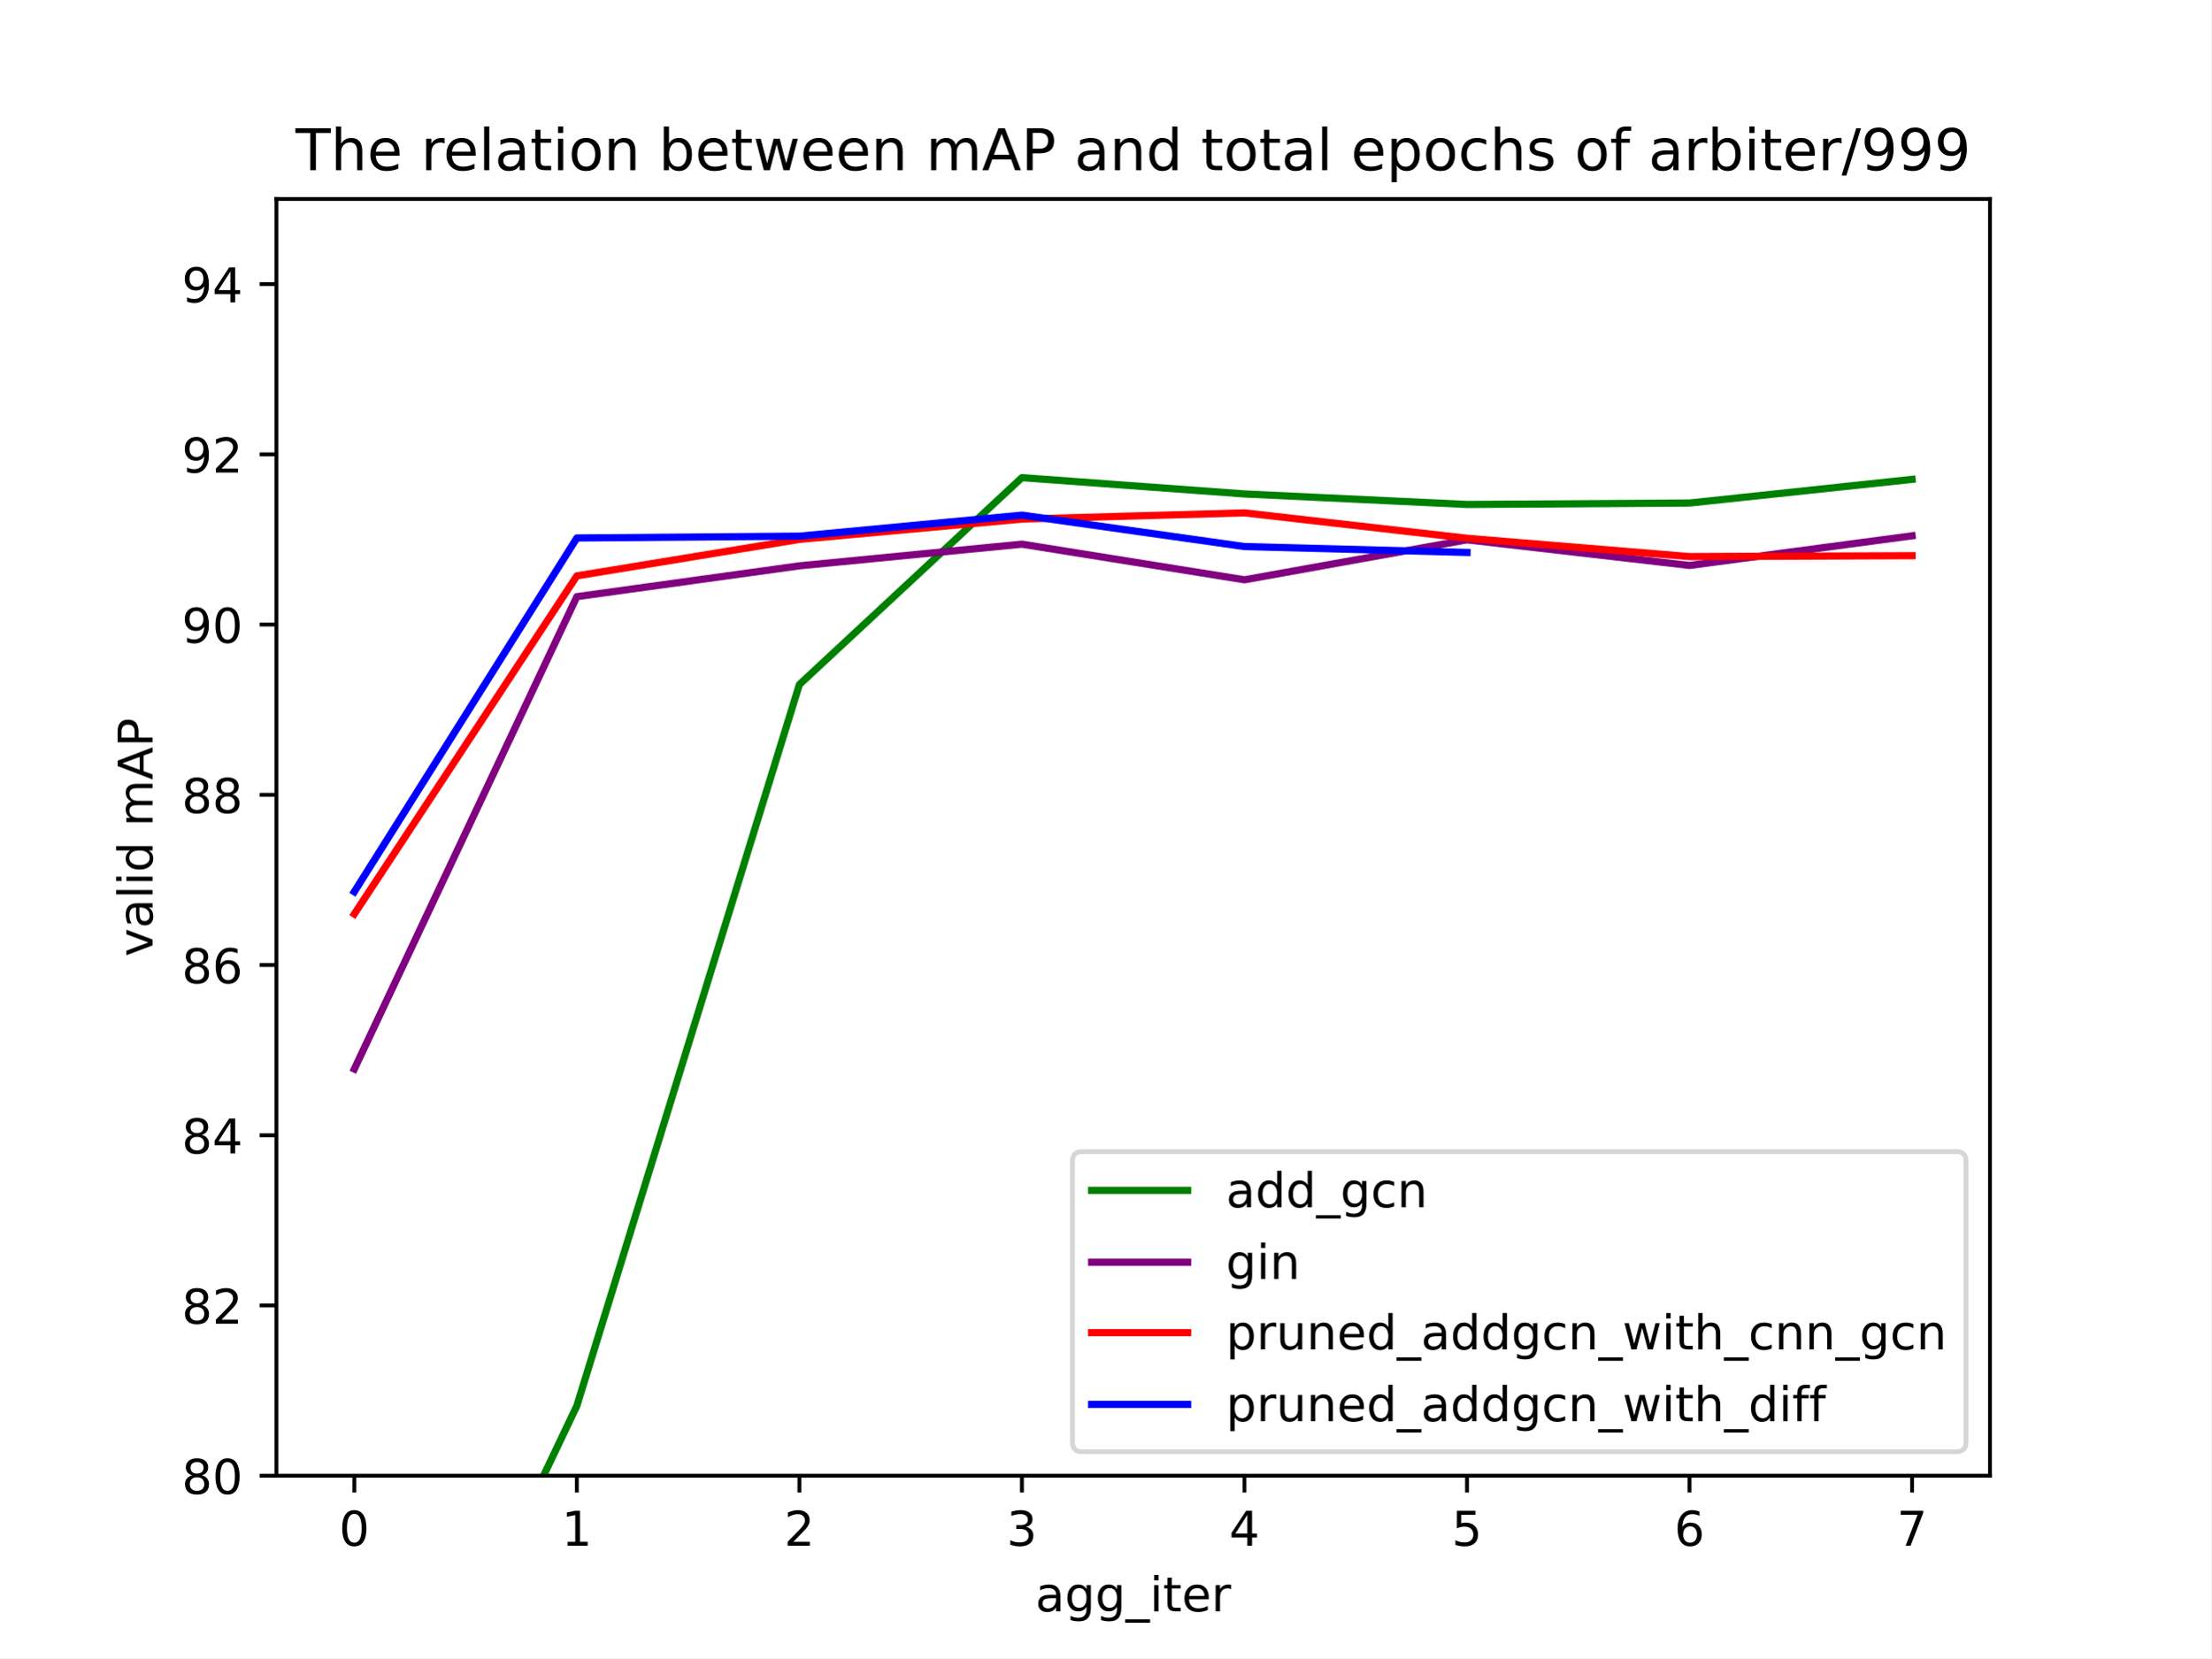
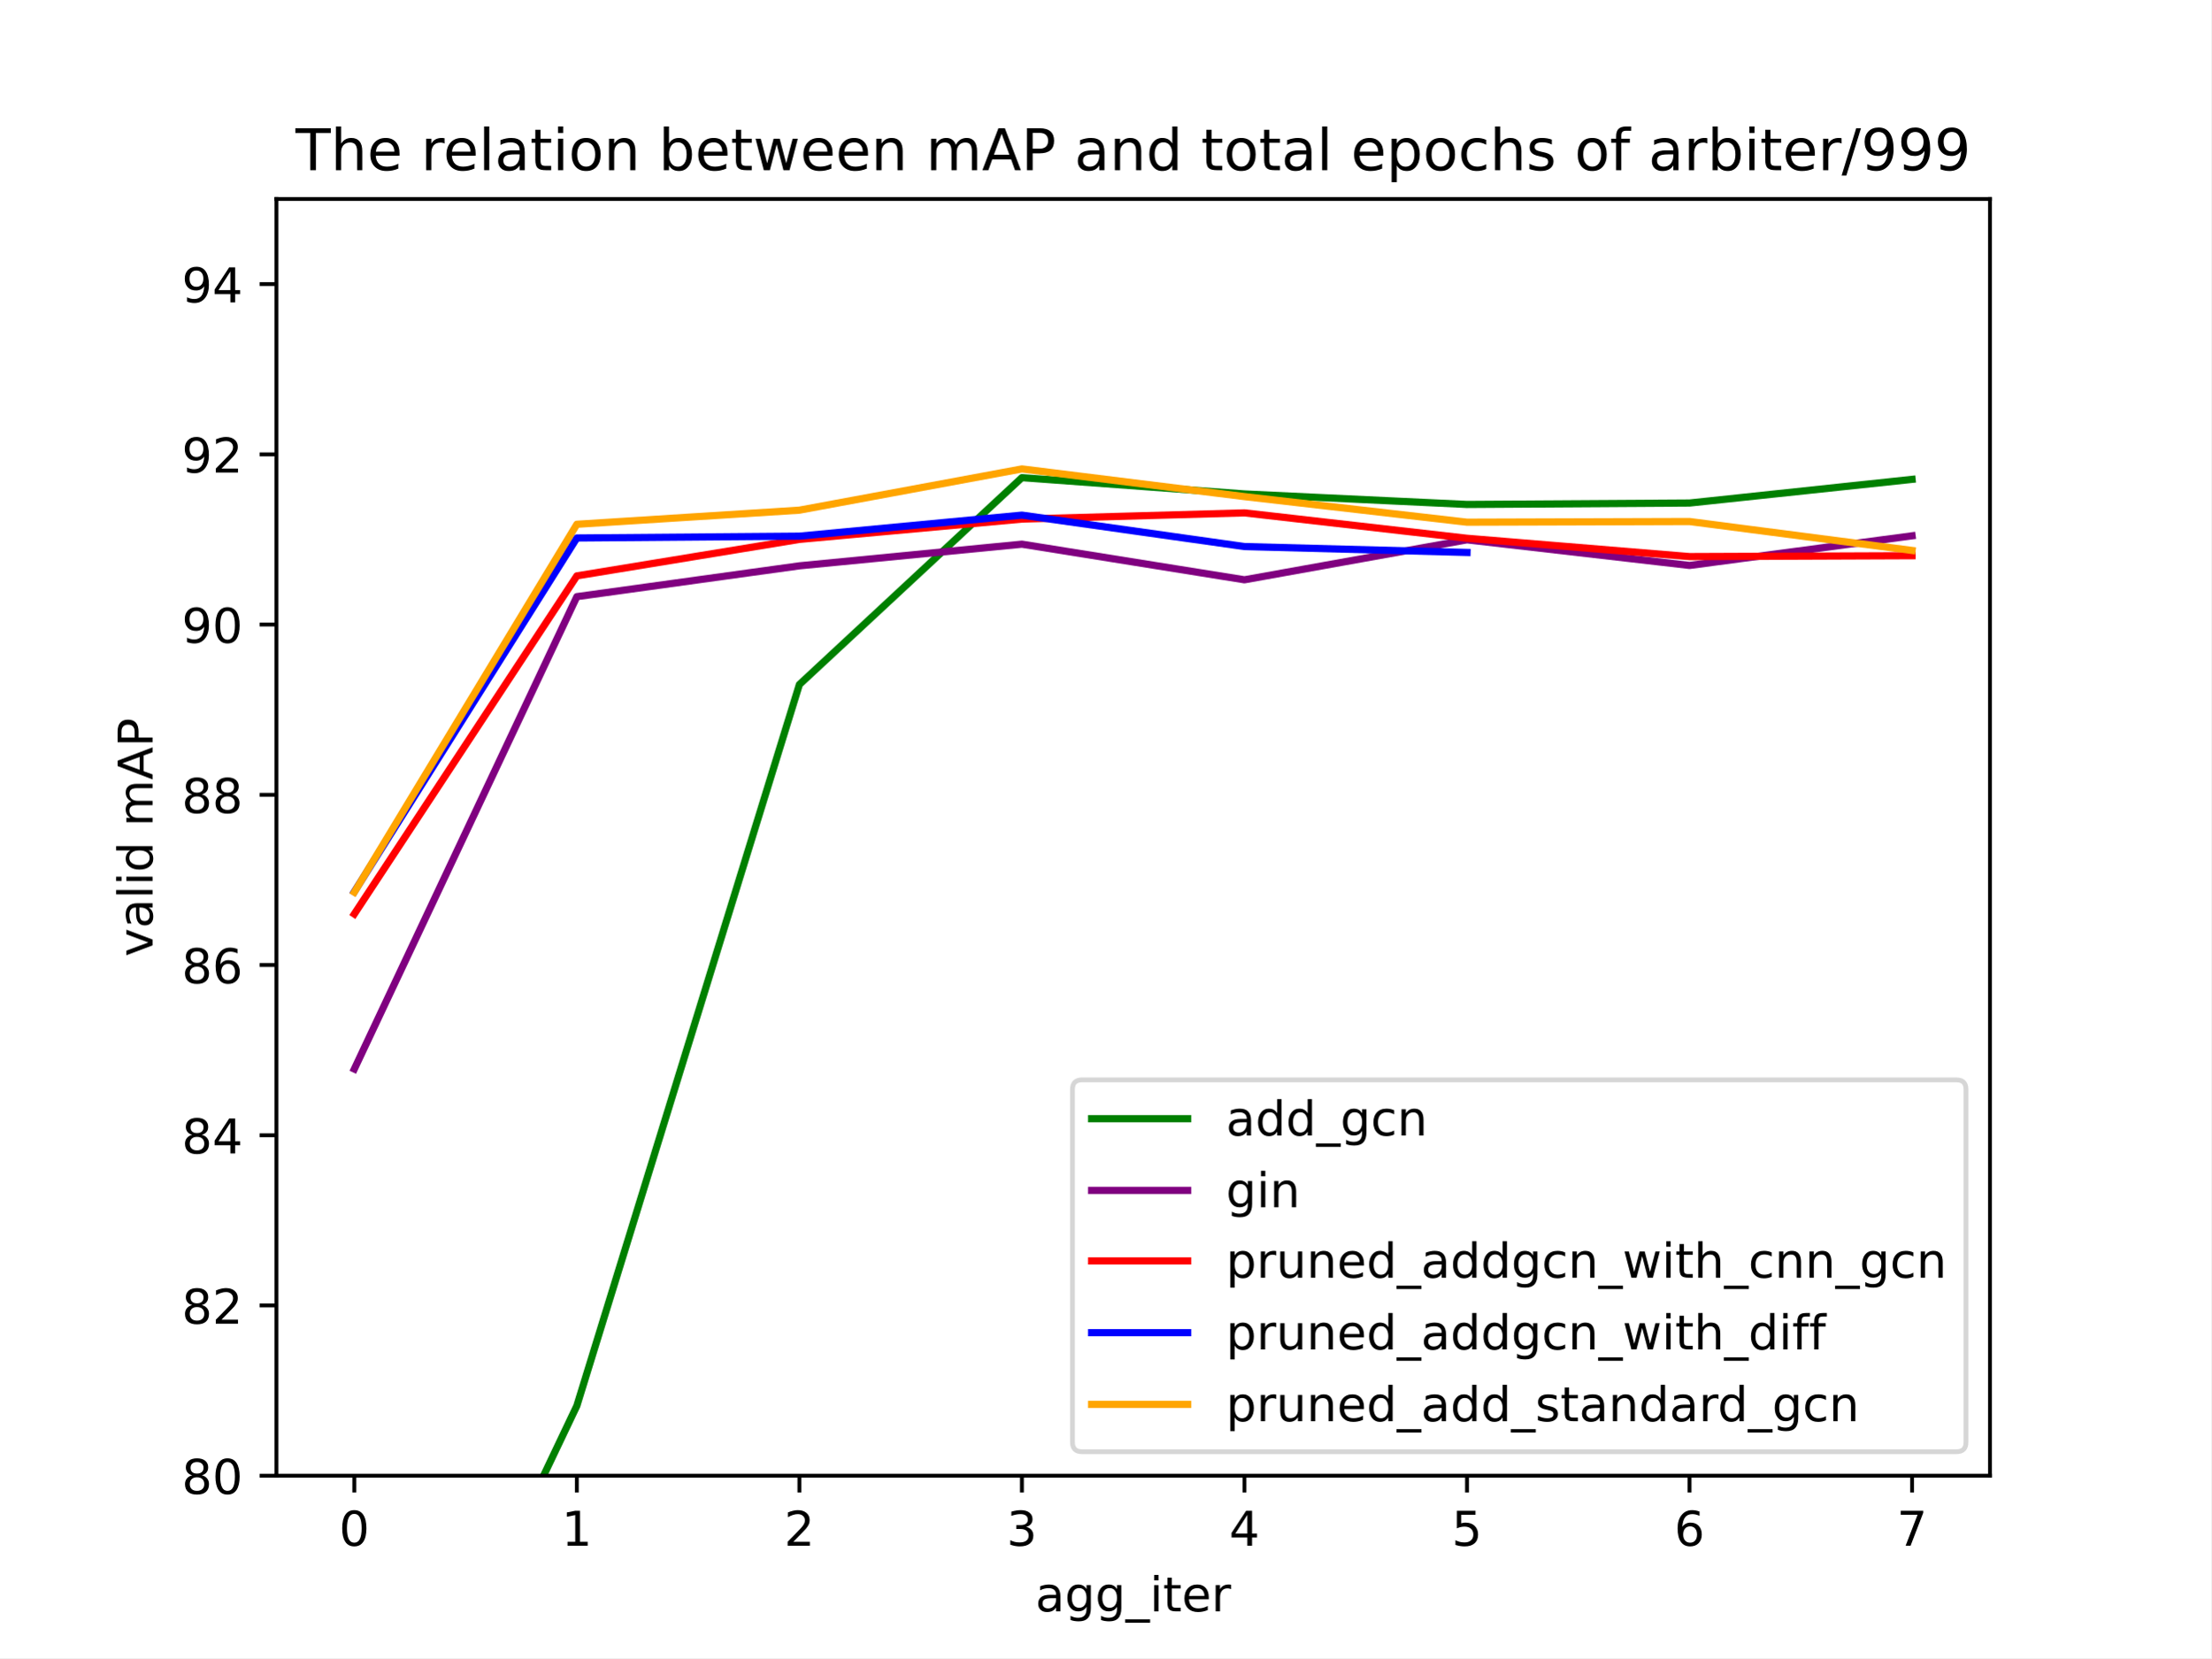
<svg xmlns="http://www.w3.org/2000/svg" xmlns:xlink="http://www.w3.org/1999/xlink" width="460.8pt" height="345.6pt" viewBox="0 0 460.8 345.6" version="1.1">
  <defs>
    <style type="text/css">*{stroke-linejoin: round; stroke-linecap: butt}</style>
  </defs>
  <g id="figure_1">
    <g id="patch_1">
      <path d="M 0 345.6  L 460.8 345.6  L 460.8 0  L 0 0  z " style="fill: #ffffff" />
    </g>
    <g id="axes_1">
      <g id="patch_2">
        <path d="M 57.6 307.584  L 414.72 307.584  L 414.72 41.472  L 57.6 41.472  z " style="fill: #ffffff" />
      </g>
      <g id="matplotlib.axis_1">
        <g id="xtick_1">
          <g id="line2d_1">
            <defs>
-               <path id="mc2aec9c3c7" d="M 0 0  L 0 3.5  " style="stroke: #000000; stroke-width: 0.8" />
+               <path id="m02eacaf30e" d="M 0 0  L 0 3.5  " style="stroke: #000000; stroke-width: 0.8" />
            </defs>
            <g>
-               <use xlink:href="#mc2aec9c3c7" x="73.833" y="307.584" style="stroke: #000000; stroke-width: 0.8" />
+               <use xlink:href="#m02eacaf30e" x="73.833" y="307.584" style="stroke: #000000; stroke-width: 0.8" />
            </g>
          </g>
          <g id="text_1">
            <g transform="translate(70.65148 322.1824) scale(0.1 -0.1)">
              <defs>
                <path id="DejaVuSans-30" d="M 2034 4250  Q 1547 4250 1301 3770  Q 1056 3291 1056 2328  Q 1056 1369 1301 889  Q 1547 409 2034 409  Q 2525 409 2770 889  Q 3016 1369 3016 2328  Q 3016 3291 2770 3770  Q 2525 4250 2034 4250  z M 2034 4750  Q 2819 4750 3233 4129  Q 3647 3509 3647 2328  Q 3647 1150 3233 529  Q 2819 -91 2034 -91  Q 1250 -91 836 529  Q 422 1150 422 2328  Q 422 3509 836 4129  Q 1250 4750 2034 4750  z " transform="scale(0.015625)" />
              </defs>
              <use xlink:href="#DejaVuSans-30" />
            </g>
          </g>
        </g>
        <g id="xtick_2">
          <g id="line2d_2">
            <g>
-               <use xlink:href="#mc2aec9c3c7" x="120.212" y="307.584" style="stroke: #000000; stroke-width: 0.8" />
+               <use xlink:href="#m02eacaf30e" x="120.212" y="307.584" style="stroke: #000000; stroke-width: 0.8" />
            </g>
          </g>
          <g id="text_2">
            <g transform="translate(117.0307 322.1824) scale(0.1 -0.1)">
              <defs>
                <path id="DejaVuSans-31" d="M 794 531  L 1825 531  L 1825 4091  L 703 3866  L 703 4441  L 1819 4666  L 2450 4666  L 2450 531  L 3481 531  L 3481 0  L 794 0  L 794 531  z " transform="scale(0.015625)" />
              </defs>
              <use xlink:href="#DejaVuSans-31" />
            </g>
          </g>
        </g>
        <g id="xtick_3">
          <g id="line2d_3">
            <g>
-               <use xlink:href="#mc2aec9c3c7" x="166.591" y="307.584" style="stroke: #000000; stroke-width: 0.8" />
+               <use xlink:href="#m02eacaf30e" x="166.591" y="307.584" style="stroke: #000000; stroke-width: 0.8" />
            </g>
          </g>
          <g id="text_3">
            <g transform="translate(163.4099 322.1824) scale(0.1 -0.1)">
              <defs>
                <path id="DejaVuSans-32" d="M 1228 531  L 3431 531  L 3431 0  L 469 0  L 469 531  Q 828 903 1448 1529  Q 2069 2156 2228 2338  Q 2531 2678 2651 2914  Q 2772 3150 2772 3378  Q 2772 3750 2511 3984  Q 2250 4219 1831 4219  Q 1534 4219 1204 4116  Q 875 4013 500 3803  L 500 4441  Q 881 4594 1212 4672  Q 1544 4750 1819 4750  Q 2544 4750 2975 4387  Q 3406 4025 3406 3419  Q 3406 3131 3298 2873  Q 3191 2616 2906 2266  Q 2828 2175 2409 1742  Q 1991 1309 1228 531  z " transform="scale(0.015625)" />
              </defs>
              <use xlink:href="#DejaVuSans-32" />
            </g>
          </g>
        </g>
        <g id="xtick_4">
          <g id="line2d_4">
            <g>
-               <use xlink:href="#mc2aec9c3c7" x="212.97" y="307.584" style="stroke: #000000; stroke-width: 0.8" />
+               <use xlink:href="#m02eacaf30e" x="212.97" y="307.584" style="stroke: #000000; stroke-width: 0.8" />
            </g>
          </g>
          <g id="text_4">
            <g transform="translate(209.7891 322.1824) scale(0.1 -0.1)">
              <defs>
                <path id="DejaVuSans-33" d="M 2597 2516  Q 3050 2419 3304 2112  Q 3559 1806 3559 1356  Q 3559 666 3084 287  Q 2609 -91 1734 -91  Q 1441 -91 1130 -33  Q 819 25 488 141  L 488 750  Q 750 597 1062 519  Q 1375 441 1716 441  Q 2309 441 2620 675  Q 2931 909 2931 1356  Q 2931 1769 2642 2001  Q 2353 2234 1838 2234  L 1294 2234  L 1294 2753  L 1863 2753  Q 2328 2753 2575 2939  Q 2822 3125 2822 3475  Q 2822 3834 2567 4026  Q 2313 4219 1838 4219  Q 1578 4219 1281 4162  Q 984 4106 628 3988  L 628 4550  Q 988 4650 1302 4700  Q 1616 4750 1894 4750  Q 2613 4750 3031 4423  Q 3450 4097 3450 3541  Q 3450 3153 3228 2886  Q 3006 2619 2597 2516  z " transform="scale(0.015625)" />
              </defs>
              <use xlink:href="#DejaVuSans-33" />
            </g>
          </g>
        </g>
        <g id="xtick_5">
          <g id="line2d_5">
            <g>
-               <use xlink:href="#mc2aec9c3c7" x="259.35" y="307.584" style="stroke: #000000; stroke-width: 0.8" />
+               <use xlink:href="#m02eacaf30e" x="259.35" y="307.584" style="stroke: #000000; stroke-width: 0.8" />
            </g>
          </g>
          <g id="text_5">
            <g transform="translate(256.1684 322.1824) scale(0.1 -0.1)">
              <defs>
                <path id="DejaVuSans-34" d="M 2419 4116  L 825 1625  L 2419 1625  L 2419 4116  z M 2253 4666  L 3047 4666  L 3047 1625  L 3713 1625  L 3713 1100  L 3047 1100  L 3047 0  L 2419 0  L 2419 1100  L 313 1100  L 313 1709  L 2253 4666  z " transform="scale(0.015625)" />
              </defs>
              <use xlink:href="#DejaVuSans-34" />
            </g>
          </g>
        </g>
        <g id="xtick_6">
          <g id="line2d_6">
            <g>
-               <use xlink:href="#mc2aec9c3c7" x="305.729" y="307.584" style="stroke: #000000; stroke-width: 0.8" />
+               <use xlink:href="#m02eacaf30e" x="305.729" y="307.584" style="stroke: #000000; stroke-width: 0.8" />
            </g>
          </g>
          <g id="text_6">
            <g transform="translate(302.5476 322.1824) scale(0.1 -0.1)">
              <defs>
                <path id="DejaVuSans-35" d="M 691 4666  L 3169 4666  L 3169 4134  L 1269 4134  L 1269 2991  Q 1406 3038 1543 3061  Q 1681 3084 1819 3084  Q 2600 3084 3056 2656  Q 3513 2228 3513 1497  Q 3513 744 3044 326  Q 2575 -91 1722 -91  Q 1428 -91 1123 -41  Q 819 9 494 109  L 494 744  Q 775 591 1075 516  Q 1375 441 1709 441  Q 2250 441 2565 725  Q 2881 1009 2881 1497  Q 2881 1984 2565 2268  Q 2250 2553 1709 2553  Q 1456 2553 1204 2497  Q 953 2441 691 2322  L 691 4666  z " transform="scale(0.015625)" />
              </defs>
              <use xlink:href="#DejaVuSans-35" />
            </g>
          </g>
        </g>
        <g id="xtick_7">
          <g id="line2d_7">
            <g>
-               <use xlink:href="#mc2aec9c3c7" x="352.108" y="307.584" style="stroke: #000000; stroke-width: 0.8" />
+               <use xlink:href="#m02eacaf30e" x="352.108" y="307.584" style="stroke: #000000; stroke-width: 0.8" />
            </g>
          </g>
          <g id="text_7">
            <g transform="translate(348.9268 322.1824) scale(0.1 -0.1)">
              <defs>
                <path id="DejaVuSans-36" d="M 2113 2584  Q 1688 2584 1439 2293  Q 1191 2003 1191 1497  Q 1191 994 1439 701  Q 1688 409 2113 409  Q 2538 409 2786 701  Q 3034 994 3034 1497  Q 3034 2003 2786 2293  Q 2538 2584 2113 2584  z M 3366 4563  L 3366 3988  Q 3128 4100 2886 4159  Q 2644 4219 2406 4219  Q 1781 4219 1451 3797  Q 1122 3375 1075 2522  Q 1259 2794 1537 2939  Q 1816 3084 2150 3084  Q 2853 3084 3261 2657  Q 3669 2231 3669 1497  Q 3669 778 3244 343  Q 2819 -91 2113 -91  Q 1303 -91 875 529  Q 447 1150 447 2328  Q 447 3434 972 4092  Q 1497 4750 2381 4750  Q 2619 4750 2861 4703  Q 3103 4656 3366 4563  z " transform="scale(0.015625)" />
              </defs>
              <use xlink:href="#DejaVuSans-36" />
            </g>
          </g>
        </g>
        <g id="xtick_8">
          <g id="line2d_8">
            <g>
-               <use xlink:href="#mc2aec9c3c7" x="398.487" y="307.584" style="stroke: #000000; stroke-width: 0.8" />
+               <use xlink:href="#m02eacaf30e" x="398.487" y="307.584" style="stroke: #000000; stroke-width: 0.8" />
            </g>
          </g>
          <g id="text_8">
            <g transform="translate(395.306 322.1824) scale(0.1 -0.1)">
              <defs>
                <path id="DejaVuSans-37" d="M 525 4666  L 3525 4666  L 3525 4397  L 1831 0  L 1172 0  L 2766 4134  L 525 4134  L 525 4666  z " transform="scale(0.015625)" />
              </defs>
              <use xlink:href="#DejaVuSans-37" />
            </g>
          </g>
        </g>
        <g id="text_9">
          <g transform="translate(215.7663 335.8606) scale(0.1 -0.1)">
            <defs>
              <path id="DejaVuSans-61" d="M 2194 1759  Q 1497 1759 1228 1600  Q 959 1441 959 1056  Q 959 750 1161 570  Q 1363 391 1709 391  Q 2188 391 2477 730  Q 2766 1069 2766 1631  L 2766 1759  L 2194 1759  z M 3341 1997  L 3341 0  L 2766 0  L 2766 531  Q 2569 213 2275 61  Q 1981 -91 1556 -91  Q 1019 -91 701 211  Q 384 513 384 1019  Q 384 1609 779 1909  Q 1175 2209 1959 2209  L 2766 2209  L 2766 2266  Q 2766 2663 2505 2880  Q 2244 3097 1772 3097  Q 1472 3097 1187 3025  Q 903 2953 641 2809  L 641 3341  Q 956 3463 1253 3523  Q 1550 3584 1831 3584  Q 2591 3584 2966 3190  Q 3341 2797 3341 1997  z " transform="scale(0.015625)" />
              <path id="DejaVuSans-67" d="M 2906 1791  Q 2906 2416 2648 2759  Q 2391 3103 1925 3103  Q 1463 3103 1205 2759  Q 947 2416 947 1791  Q 947 1169 1205 825  Q 1463 481 1925 481  Q 2391 481 2648 825  Q 2906 1169 2906 1791  z M 3481 434  Q 3481 -459 3084 -895  Q 2688 -1331 1869 -1331  Q 1566 -1331 1297 -1286  Q 1028 -1241 775 -1147  L 775 -588  Q 1028 -725 1275 -790  Q 1522 -856 1778 -856  Q 2344 -856 2625 -561  Q 2906 -266 2906 331  L 2906 616  Q 2728 306 2450 153  Q 2172 0 1784 0  Q 1141 0 747 490  Q 353 981 353 1791  Q 353 2603 747 3093  Q 1141 3584 1784 3584  Q 2172 3584 2450 3431  Q 2728 3278 2906 2969  L 2906 3500  L 3481 3500  L 3481 434  z " transform="scale(0.015625)" />
              <path id="DejaVuSans-5f" d="M 3263 -1063  L 3263 -1509  L -63 -1509  L -63 -1063  L 3263 -1063  z " transform="scale(0.015625)" />
              <path id="DejaVuSans-69" d="M 603 3500  L 1178 3500  L 1178 0  L 603 0  L 603 3500  z M 603 4863  L 1178 4863  L 1178 4134  L 603 4134  L 603 4863  z " transform="scale(0.015625)" />
              <path id="DejaVuSans-74" d="M 1172 4494  L 1172 3500  L 2356 3500  L 2356 3053  L 1172 3053  L 1172 1153  Q 1172 725 1289 603  Q 1406 481 1766 481  L 2356 481  L 2356 0  L 1766 0  Q 1100 0 847 248  Q 594 497 594 1153  L 594 3053  L 172 3053  L 172 3500  L 594 3500  L 594 4494  L 1172 4494  z " transform="scale(0.015625)" />
              <path id="DejaVuSans-65" d="M 3597 1894  L 3597 1613  L 953 1613  Q 991 1019 1311 708  Q 1631 397 2203 397  Q 2534 397 2845 478  Q 3156 559 3463 722  L 3463 178  Q 3153 47 2828 -22  Q 2503 -91 2169 -91  Q 1331 -91 842 396  Q 353 884 353 1716  Q 353 2575 817 3079  Q 1281 3584 2069 3584  Q 2775 3584 3186 3129  Q 3597 2675 3597 1894  z M 3022 2063  Q 3016 2534 2758 2815  Q 2500 3097 2075 3097  Q 1594 3097 1305 2825  Q 1016 2553 972 2059  L 3022 2063  z " transform="scale(0.015625)" />
              <path id="DejaVuSans-72" d="M 2631 2963  Q 2534 3019 2420 3045  Q 2306 3072 2169 3072  Q 1681 3072 1420 2755  Q 1159 2438 1159 1844  L 1159 0  L 581 0  L 581 3500  L 1159 3500  L 1159 2956  Q 1341 3275 1631 3429  Q 1922 3584 2338 3584  Q 2397 3584 2469 3576  Q 2541 3569 2628 3553  L 2631 2963  z " transform="scale(0.015625)" />
            </defs>
            <use xlink:href="#DejaVuSans-61" />
            <use xlink:href="#DejaVuSans-67" x="61.279" />
            <use xlink:href="#DejaVuSans-67" x="124.756" />
            <use xlink:href="#DejaVuSans-5f" x="188.232" />
            <use xlink:href="#DejaVuSans-69" x="238.232" />
            <use xlink:href="#DejaVuSans-74" x="266.016" />
            <use xlink:href="#DejaVuSans-65" x="305.225" />
            <use xlink:href="#DejaVuSans-72" x="366.748" />
          </g>
        </g>
      </g>
      <g id="matplotlib.axis_2">
        <g id="ytick_1">
          <g id="line2d_9">
            <defs>
-               <path id="m8bf2b7258d" d="M 0 0  L -3.5 0  " style="stroke: #000000; stroke-width: 0.8" />
+               <path id="mc758bfb0fe" d="M 0 0  L -3.5 0  " style="stroke: #000000; stroke-width: 0.8" />
            </defs>
            <g>
-               <use xlink:href="#m8bf2b7258d" x="57.6" y="307.584" style="stroke: #000000; stroke-width: 0.8" />
+               <use xlink:href="#mc758bfb0fe" x="57.6" y="307.584" style="stroke: #000000; stroke-width: 0.8" />
            </g>
          </g>
          <g id="text_10">
            <g transform="translate(37.875 311.3832) scale(0.1 -0.1)">
              <defs>
                <path id="DejaVuSans-38" d="M 2034 2216  Q 1584 2216 1326 1975  Q 1069 1734 1069 1313  Q 1069 891 1326 650  Q 1584 409 2034 409  Q 2484 409 2743 651  Q 3003 894 3003 1313  Q 3003 1734 2745 1975  Q 2488 2216 2034 2216  z M 1403 2484  Q 997 2584 770 2862  Q 544 3141 544 3541  Q 544 4100 942 4425  Q 1341 4750 2034 4750  Q 2731 4750 3128 4425  Q 3525 4100 3525 3541  Q 3525 3141 3298 2862  Q 3072 2584 2669 2484  Q 3125 2378 3379 2068  Q 3634 1759 3634 1313  Q 3634 634 3220 271  Q 2806 -91 2034 -91  Q 1263 -91 848 271  Q 434 634 434 1313  Q 434 1759 690 2068  Q 947 2378 1403 2484  z M 1172 3481  Q 1172 3119 1398 2916  Q 1625 2713 2034 2713  Q 2441 2713 2670 2916  Q 2900 3119 2900 3481  Q 2900 3844 2670 4047  Q 2441 4250 2034 4250  Q 1625 4250 1398 4047  Q 1172 3844 1172 3481  z " transform="scale(0.015625)" />
              </defs>
              <use xlink:href="#DejaVuSans-38" />
              <use xlink:href="#DejaVuSans-30" x="63.623" />
            </g>
          </g>
        </g>
        <g id="ytick_2">
          <g id="line2d_10">
            <g>
-               <use xlink:href="#m8bf2b7258d" x="57.6" y="272.102" style="stroke: #000000; stroke-width: 0.8" />
+               <use xlink:href="#mc758bfb0fe" x="57.6" y="272.102" style="stroke: #000000; stroke-width: 0.8" />
            </g>
          </g>
          <g id="text_11">
            <g transform="translate(37.875 275.9016) scale(0.1 -0.1)">
              <use xlink:href="#DejaVuSans-38" />
              <use xlink:href="#DejaVuSans-32" x="63.623" />
            </g>
          </g>
        </g>
        <g id="ytick_3">
          <g id="line2d_11">
            <g>
-               <use xlink:href="#m8bf2b7258d" x="57.6" y="236.621" style="stroke: #000000; stroke-width: 0.8" />
+               <use xlink:href="#mc758bfb0fe" x="57.6" y="236.621" style="stroke: #000000; stroke-width: 0.8" />
            </g>
          </g>
          <g id="text_12">
            <g transform="translate(37.875 240.42) scale(0.1 -0.1)">
              <use xlink:href="#DejaVuSans-38" />
              <use xlink:href="#DejaVuSans-34" x="63.623" />
            </g>
          </g>
        </g>
        <g id="ytick_4">
          <g id="line2d_12">
            <g>
-               <use xlink:href="#m8bf2b7258d" x="57.6" y="201.139" style="stroke: #000000; stroke-width: 0.8" />
+               <use xlink:href="#mc758bfb0fe" x="57.6" y="201.139" style="stroke: #000000; stroke-width: 0.8" />
            </g>
          </g>
          <g id="text_13">
            <g transform="translate(37.875 204.9384) scale(0.1 -0.1)">
              <use xlink:href="#DejaVuSans-38" />
              <use xlink:href="#DejaVuSans-36" x="63.623" />
            </g>
          </g>
        </g>
        <g id="ytick_5">
          <g id="line2d_13">
            <g>
-               <use xlink:href="#m8bf2b7258d" x="57.6" y="165.658" style="stroke: #000000; stroke-width: 0.8" />
+               <use xlink:href="#mc758bfb0fe" x="57.6" y="165.658" style="stroke: #000000; stroke-width: 0.8" />
            </g>
          </g>
          <g id="text_14">
            <g transform="translate(37.875 169.4568) scale(0.1 -0.1)">
              <use xlink:href="#DejaVuSans-38" />
              <use xlink:href="#DejaVuSans-38" x="63.623" />
            </g>
          </g>
        </g>
        <g id="ytick_6">
          <g id="line2d_14">
            <g>
-               <use xlink:href="#m8bf2b7258d" x="57.6" y="130.176" style="stroke: #000000; stroke-width: 0.8" />
+               <use xlink:href="#mc758bfb0fe" x="57.6" y="130.176" style="stroke: #000000; stroke-width: 0.8" />
            </g>
          </g>
          <g id="text_15">
            <g transform="translate(37.875 133.9752) scale(0.1 -0.1)">
              <defs>
                <path id="DejaVuSans-39" d="M 703 97  L 703 672  Q 941 559 1184 500  Q 1428 441 1663 441  Q 2288 441 2617 861  Q 2947 1281 2994 2138  Q 2813 1869 2534 1725  Q 2256 1581 1919 1581  Q 1219 1581 811 2004  Q 403 2428 403 3163  Q 403 3881 828 4315  Q 1253 4750 1959 4750  Q 2769 4750 3195 4129  Q 3622 3509 3622 2328  Q 3622 1225 3098 567  Q 2575 -91 1691 -91  Q 1453 -91 1209 -44  Q 966 3 703 97  z M 1959 2075  Q 2384 2075 2632 2365  Q 2881 2656 2881 3163  Q 2881 3666 2632 3958  Q 2384 4250 1959 4250  Q 1534 4250 1286 3958  Q 1038 3666 1038 3163  Q 1038 2656 1286 2365  Q 1534 2075 1959 2075  z " transform="scale(0.015625)" />
              </defs>
              <use xlink:href="#DejaVuSans-39" />
              <use xlink:href="#DejaVuSans-30" x="63.623" />
            </g>
          </g>
        </g>
        <g id="ytick_7">
          <g id="line2d_15">
            <g>
-               <use xlink:href="#m8bf2b7258d" x="57.6" y="94.694" style="stroke: #000000; stroke-width: 0.8" />
+               <use xlink:href="#mc758bfb0fe" x="57.6" y="94.694" style="stroke: #000000; stroke-width: 0.8" />
            </g>
          </g>
          <g id="text_16">
            <g transform="translate(37.875 98.49362) scale(0.1 -0.1)">
              <use xlink:href="#DejaVuSans-39" />
              <use xlink:href="#DejaVuSans-32" x="63.623" />
            </g>
          </g>
        </g>
        <g id="ytick_8">
          <g id="line2d_16">
            <g>
-               <use xlink:href="#m8bf2b7258d" x="57.6" y="59.213" style="stroke: #000000; stroke-width: 0.8" />
+               <use xlink:href="#mc758bfb0fe" x="57.6" y="59.213" style="stroke: #000000; stroke-width: 0.8" />
            </g>
          </g>
          <g id="text_17">
            <g transform="translate(37.875 63.01202) scale(0.1 -0.1)">
              <use xlink:href="#DejaVuSans-39" />
              <use xlink:href="#DejaVuSans-34" x="63.623" />
            </g>
          </g>
        </g>
        <g id="text_18">
          <g transform="translate(31.79531 199.3983) rotate(-90) scale(0.1 -0.1)">
            <defs>
              <path id="DejaVuSans-76" d="M 191 3500  L 800 3500  L 1894 563  L 2988 3500  L 3597 3500  L 2284 0  L 1503 0  L 191 3500  z " transform="scale(0.015625)" />
              <path id="DejaVuSans-6c" d="M 603 4863  L 1178 4863  L 1178 0  L 603 0  L 603 4863  z " transform="scale(0.015625)" />
              <path id="DejaVuSans-64" d="M 2906 2969  L 2906 4863  L 3481 4863  L 3481 0  L 2906 0  L 2906 525  Q 2725 213 2448 61  Q 2172 -91 1784 -91  Q 1150 -91 751 415  Q 353 922 353 1747  Q 353 2572 751 3078  Q 1150 3584 1784 3584  Q 2172 3584 2448 3432  Q 2725 3281 2906 2969  z M 947 1747  Q 947 1113 1208 752  Q 1469 391 1925 391  Q 2381 391 2643 752  Q 2906 1113 2906 1747  Q 2906 2381 2643 2742  Q 2381 3103 1925 3103  Q 1469 3103 1208 2742  Q 947 2381 947 1747  z " transform="scale(0.015625)" />
              <path id="DejaVuSans-20" transform="scale(0.015625)" />
              <path id="DejaVuSans-6d" d="M 3328 2828  Q 3544 3216 3844 3400  Q 4144 3584 4550 3584  Q 5097 3584 5394 3201  Q 5691 2819 5691 2113  L 5691 0  L 5113 0  L 5113 2094  Q 5113 2597 4934 2840  Q 4756 3084 4391 3084  Q 3944 3084 3684 2787  Q 3425 2491 3425 1978  L 3425 0  L 2847 0  L 2847 2094  Q 2847 2600 2669 2842  Q 2491 3084 2119 3084  Q 1678 3084 1418 2786  Q 1159 2488 1159 1978  L 1159 0  L 581 0  L 581 3500  L 1159 3500  L 1159 2956  Q 1356 3278 1631 3431  Q 1906 3584 2284 3584  Q 2666 3584 2933 3390  Q 3200 3197 3328 2828  z " transform="scale(0.015625)" />
              <path id="DejaVuSans-41" d="M 2188 4044  L 1331 1722  L 3047 1722  L 2188 4044  z M 1831 4666  L 2547 4666  L 4325 0  L 3669 0  L 3244 1197  L 1141 1197  L 716 0  L 50 0  L 1831 4666  z " transform="scale(0.015625)" />
              <path id="DejaVuSans-50" d="M 1259 4147  L 1259 2394  L 2053 2394  Q 2494 2394 2734 2622  Q 2975 2850 2975 3272  Q 2975 3691 2734 3919  Q 2494 4147 2053 4147  L 1259 4147  z M 628 4666  L 2053 4666  Q 2838 4666 3239 4311  Q 3641 3956 3641 3272  Q 3641 2581 3239 2228  Q 2838 1875 2053 1875  L 1259 1875  L 1259 0  L 628 0  L 628 4666  z " transform="scale(0.015625)" />
            </defs>
            <use xlink:href="#DejaVuSans-76" />
            <use xlink:href="#DejaVuSans-61" x="59.18" />
            <use xlink:href="#DejaVuSans-6c" x="120.459" />
            <use xlink:href="#DejaVuSans-69" x="148.242" />
            <use xlink:href="#DejaVuSans-64" x="176.025" />
            <use xlink:href="#DejaVuSans-20" x="239.502" />
            <use xlink:href="#DejaVuSans-6d" x="271.289" />
            <use xlink:href="#DejaVuSans-41" x="368.701" />
            <use xlink:href="#DejaVuSans-50" x="437.109" />
          </g>
        </g>
      </g>
      <g id="line2d_17">
-         <path d="M 94.704 346.6  L 120.212 293.008  L 166.591 142.672  L 212.97 99.55  L 259.35 102.949  L 305.729 105.142  L 352.108 104.843  L 398.487 99.908  " clip-path="url(#p3f575a904a)" style="fill: none; stroke: #008000; stroke-width: 1.5; stroke-linecap: square" />
+         <path d="M 94.704 346.6  L 120.212 293.008  L 166.591 142.672  L 212.97 99.55  L 259.35 102.949  L 305.729 105.142  L 352.108 104.843  L 398.487 99.908  " clip-path="url(#p4c821f8995)" style="fill: none; stroke: #008000; stroke-width: 1.5; stroke-linecap: square" />
      </g>
      <g id="line2d_18">
-         <path d="M 73.833 222.823  L 120.212 124.355  L 166.591 117.933  L 212.97 113.418  L 259.35 120.844  L 305.729 112.511  L 352.108 117.852  L 398.487 111.673  " clip-path="url(#p3f575a904a)" style="fill: none; stroke: #800080; stroke-width: 1.5; stroke-linecap: square" />
+         <path d="M 73.833 222.823  L 120.212 124.355  L 166.591 117.933  L 212.97 113.418  L 259.35 120.844  L 305.729 112.511  L 352.108 117.852  L 398.487 111.673  " clip-path="url(#p4c821f8995)" style="fill: none; stroke: #800080; stroke-width: 1.5; stroke-linecap: square" />
      </g>
      <g id="line2d_19">
-         <path d="M 73.833 190.511  L 120.212 120.025  L 166.591 112.424  L 212.97 108.189  L 259.35 106.893  L 305.729 112.19  L 352.108 116.01  L 398.487 115.821  " clip-path="url(#p3f575a904a)" style="fill: none; stroke: #ff0000; stroke-width: 1.5; stroke-linecap: square" />
+         <path d="M 73.833 190.511  L 120.212 120.025  L 166.591 112.424  L 212.97 108.189  L 259.35 106.893  L 305.729 112.19  L 352.108 116.01  L 398.487 115.821  " clip-path="url(#p4c821f8995)" style="fill: none; stroke: #ff0000; stroke-width: 1.5; stroke-linecap: square" />
      </g>
      <g id="line2d_20">
-         <path d="M 73.833 185.866  L 120.212 112.127  L 166.591 111.747  L 212.97 107.366  L 259.35 113.914  L 305.729 115.144  " clip-path="url(#p3f575a904a)" style="fill: none; stroke: #0000ff; stroke-width: 1.5; stroke-linecap: square" />
+         <path d="M 73.833 185.866  L 120.212 112.127  L 166.591 111.747  L 212.97 107.366  L 259.35 113.914  L 305.729 115.144  " clip-path="url(#p4c821f8995)" style="fill: none; stroke: #0000ff; stroke-width: 1.5; stroke-linecap: square" />
+       </g>
+       <g id="line2d_21">
+         <path d="M 73.833 185.955  L 120.212 109.271  L 166.591 106.332  L 212.97 97.734  L 259.35 103.503  L 305.729 108.836  L 352.108 108.695  L 398.487 114.729  " clip-path="url(#p4c821f8995)" style="fill: none; stroke: #ffa500; stroke-width: 1.5; stroke-linecap: square" />
      </g>
      <g id="patch_3">
        <path d="M 57.6 307.584  L 57.6 41.472  " style="fill: none; stroke: #000000; stroke-width: 0.8; stroke-linejoin: miter; stroke-linecap: square" />
      </g>
      <g id="patch_4">
        <path d="M 414.72 307.584  L 414.72 41.472  " style="fill: none; stroke: #000000; stroke-width: 0.8; stroke-linejoin: miter; stroke-linecap: square" />
      </g>
      <g id="patch_5">
        <path d="M 57.6 307.584  L 414.72 307.584  " style="fill: none; stroke: #000000; stroke-width: 0.8; stroke-linejoin: miter; stroke-linecap: square" />
      </g>
      <g id="patch_6">
        <path d="M 57.6 41.472  L 414.72 41.472  " style="fill: none; stroke: #000000; stroke-width: 0.8; stroke-linejoin: miter; stroke-linecap: square" />
      </g>
      <g id="text_19">
        <g transform="translate(61.57875 35.472) scale(0.12 -0.12)">
          <defs>
            <path id="DejaVuSans-54" d="M -19 4666  L 3928 4666  L 3928 4134  L 2272 4134  L 2272 0  L 1638 0  L 1638 4134  L -19 4134  L -19 4666  z " transform="scale(0.015625)" />
            <path id="DejaVuSans-68" d="M 3513 2113  L 3513 0  L 2938 0  L 2938 2094  Q 2938 2591 2744 2837  Q 2550 3084 2163 3084  Q 1697 3084 1428 2787  Q 1159 2491 1159 1978  L 1159 0  L 581 0  L 581 4863  L 1159 4863  L 1159 2956  Q 1366 3272 1645 3428  Q 1925 3584 2291 3584  Q 2894 3584 3203 3211  Q 3513 2838 3513 2113  z " transform="scale(0.015625)" />
            <path id="DejaVuSans-6f" d="M 1959 3097  Q 1497 3097 1228 2736  Q 959 2375 959 1747  Q 959 1119 1226 758  Q 1494 397 1959 397  Q 2419 397 2687 759  Q 2956 1122 2956 1747  Q 2956 2369 2687 2733  Q 2419 3097 1959 3097  z M 1959 3584  Q 2709 3584 3137 3096  Q 3566 2609 3566 1747  Q 3566 888 3137 398  Q 2709 -91 1959 -91  Q 1206 -91 779 398  Q 353 888 353 1747  Q 353 2609 779 3096  Q 1206 3584 1959 3584  z " transform="scale(0.015625)" />
            <path id="DejaVuSans-6e" d="M 3513 2113  L 3513 0  L 2938 0  L 2938 2094  Q 2938 2591 2744 2837  Q 2550 3084 2163 3084  Q 1697 3084 1428 2787  Q 1159 2491 1159 1978  L 1159 0  L 581 0  L 581 3500  L 1159 3500  L 1159 2956  Q 1366 3272 1645 3428  Q 1925 3584 2291 3584  Q 2894 3584 3203 3211  Q 3513 2838 3513 2113  z " transform="scale(0.015625)" />
            <path id="DejaVuSans-62" d="M 3116 1747  Q 3116 2381 2855 2742  Q 2594 3103 2138 3103  Q 1681 3103 1420 2742  Q 1159 2381 1159 1747  Q 1159 1113 1420 752  Q 1681 391 2138 391  Q 2594 391 2855 752  Q 3116 1113 3116 1747  z M 1159 2969  Q 1341 3281 1617 3432  Q 1894 3584 2278 3584  Q 2916 3584 3314 3078  Q 3713 2572 3713 1747  Q 3713 922 3314 415  Q 2916 -91 2278 -91  Q 1894 -91 1617 61  Q 1341 213 1159 525  L 1159 0  L 581 0  L 581 4863  L 1159 4863  L 1159 2969  z " transform="scale(0.015625)" />
            <path id="DejaVuSans-77" d="M 269 3500  L 844 3500  L 1563 769  L 2278 3500  L 2956 3500  L 3675 769  L 4391 3500  L 4966 3500  L 4050 0  L 3372 0  L 2619 2869  L 1863 0  L 1184 0  L 269 3500  z " transform="scale(0.015625)" />
            <path id="DejaVuSans-70" d="M 1159 525  L 1159 -1331  L 581 -1331  L 581 3500  L 1159 3500  L 1159 2969  Q 1341 3281 1617 3432  Q 1894 3584 2278 3584  Q 2916 3584 3314 3078  Q 3713 2572 3713 1747  Q 3713 922 3314 415  Q 2916 -91 2278 -91  Q 1894 -91 1617 61  Q 1341 213 1159 525  z M 3116 1747  Q 3116 2381 2855 2742  Q 2594 3103 2138 3103  Q 1681 3103 1420 2742  Q 1159 2381 1159 1747  Q 1159 1113 1420 752  Q 1681 391 2138 391  Q 2594 391 2855 752  Q 3116 1113 3116 1747  z " transform="scale(0.015625)" />
            <path id="DejaVuSans-63" d="M 3122 3366  L 3122 2828  Q 2878 2963 2633 3030  Q 2388 3097 2138 3097  Q 1578 3097 1268 2742  Q 959 2388 959 1747  Q 959 1106 1268 751  Q 1578 397 2138 397  Q 2388 397 2633 464  Q 2878 531 3122 666  L 3122 134  Q 2881 22 2623 -34  Q 2366 -91 2075 -91  Q 1284 -91 818 406  Q 353 903 353 1747  Q 353 2603 823 3093  Q 1294 3584 2113 3584  Q 2378 3584 2631 3529  Q 2884 3475 3122 3366  z " transform="scale(0.015625)" />
            <path id="DejaVuSans-73" d="M 2834 3397  L 2834 2853  Q 2591 2978 2328 3040  Q 2066 3103 1784 3103  Q 1356 3103 1142 2972  Q 928 2841 928 2578  Q 928 2378 1081 2264  Q 1234 2150 1697 2047  L 1894 2003  Q 2506 1872 2764 1633  Q 3022 1394 3022 966  Q 3022 478 2636 193  Q 2250 -91 1575 -91  Q 1294 -91 989 -36  Q 684 19 347 128  L 347 722  Q 666 556 975 473  Q 1284 391 1588 391  Q 1994 391 2212 530  Q 2431 669 2431 922  Q 2431 1156 2273 1281  Q 2116 1406 1581 1522  L 1381 1569  Q 847 1681 609 1914  Q 372 2147 372 2553  Q 372 3047 722 3315  Q 1072 3584 1716 3584  Q 2034 3584 2315 3537  Q 2597 3491 2834 3397  z " transform="scale(0.015625)" />
            <path id="DejaVuSans-66" d="M 2375 4863  L 2375 4384  L 1825 4384  Q 1516 4384 1395 4259  Q 1275 4134 1275 3809  L 1275 3500  L 2222 3500  L 2222 3053  L 1275 3053  L 1275 0  L 697 0  L 697 3053  L 147 3053  L 147 3500  L 697 3500  L 697 3744  Q 697 4328 969 4595  Q 1241 4863 1831 4863  L 2375 4863  z " transform="scale(0.015625)" />
            <path id="DejaVuSans-2f" d="M 1625 4666  L 2156 4666  L 531 -594  L 0 -594  L 1625 4666  z " transform="scale(0.015625)" />
          </defs>
          <use xlink:href="#DejaVuSans-54" />
          <use xlink:href="#DejaVuSans-68" x="61.084" />
          <use xlink:href="#DejaVuSans-65" x="124.463" />
          <use xlink:href="#DejaVuSans-20" x="185.986" />
          <use xlink:href="#DejaVuSans-72" x="217.773" />
          <use xlink:href="#DejaVuSans-65" x="256.637" />
          <use xlink:href="#DejaVuSans-6c" x="318.16" />
          <use xlink:href="#DejaVuSans-61" x="345.943" />
          <use xlink:href="#DejaVuSans-74" x="407.223" />
          <use xlink:href="#DejaVuSans-69" x="446.432" />
          <use xlink:href="#DejaVuSans-6f" x="474.215" />
          <use xlink:href="#DejaVuSans-6e" x="535.396" />
          <use xlink:href="#DejaVuSans-20" x="598.775" />
          <use xlink:href="#DejaVuSans-62" x="630.562" />
          <use xlink:href="#DejaVuSans-65" x="694.039" />
          <use xlink:href="#DejaVuSans-74" x="755.562" />
          <use xlink:href="#DejaVuSans-77" x="794.771" />
          <use xlink:href="#DejaVuSans-65" x="876.559" />
          <use xlink:href="#DejaVuSans-65" x="938.082" />
          <use xlink:href="#DejaVuSans-6e" x="999.605" />
          <use xlink:href="#DejaVuSans-20" x="1062.984" />
          <use xlink:href="#DejaVuSans-6d" x="1094.771" />
          <use xlink:href="#DejaVuSans-41" x="1192.184" />
          <use xlink:href="#DejaVuSans-50" x="1260.592" />
          <use xlink:href="#DejaVuSans-20" x="1320.895" />
          <use xlink:href="#DejaVuSans-61" x="1352.682" />
          <use xlink:href="#DejaVuSans-6e" x="1413.961" />
          <use xlink:href="#DejaVuSans-64" x="1477.34" />
          <use xlink:href="#DejaVuSans-20" x="1540.816" />
          <use xlink:href="#DejaVuSans-74" x="1572.604" />
          <use xlink:href="#DejaVuSans-6f" x="1611.812" />
          <use xlink:href="#DejaVuSans-74" x="1672.994" />
          <use xlink:href="#DejaVuSans-61" x="1712.203" />
          <use xlink:href="#DejaVuSans-6c" x="1773.482" />
          <use xlink:href="#DejaVuSans-20" x="1801.266" />
          <use xlink:href="#DejaVuSans-65" x="1833.053" />
          <use xlink:href="#DejaVuSans-70" x="1894.576" />
          <use xlink:href="#DejaVuSans-6f" x="1958.053" />
          <use xlink:href="#DejaVuSans-63" x="2019.234" />
          <use xlink:href="#DejaVuSans-68" x="2074.215" />
          <use xlink:href="#DejaVuSans-73" x="2137.594" />
          <use xlink:href="#DejaVuSans-20" x="2189.693" />
          <use xlink:href="#DejaVuSans-6f" x="2221.48" />
          <use xlink:href="#DejaVuSans-66" x="2282.662" />
          <use xlink:href="#DejaVuSans-20" x="2317.867" />
          <use xlink:href="#DejaVuSans-61" x="2349.654" />
          <use xlink:href="#DejaVuSans-72" x="2410.934" />
          <use xlink:href="#DejaVuSans-62" x="2452.047" />
          <use xlink:href="#DejaVuSans-69" x="2515.523" />
          <use xlink:href="#DejaVuSans-74" x="2543.307" />
          <use xlink:href="#DejaVuSans-65" x="2582.516" />
          <use xlink:href="#DejaVuSans-72" x="2644.039" />
          <use xlink:href="#DejaVuSans-2f" x="2685.152" />
          <use xlink:href="#DejaVuSans-39" x="2718.844" />
          <use xlink:href="#DejaVuSans-39" x="2782.467" />
          <use xlink:href="#DejaVuSans-39" x="2846.09" />
        </g>
      </g>
      <g id="legend_1">
        <g id="patch_7">
-           <path d="M 225.503 302.584  L 407.72 302.584  Q 409.72 302.584 409.72 300.584  L 409.72 242.037  Q 409.72 240.037 407.72 240.037  L 225.503 240.037  Q 223.503 240.037 223.503 242.037  L 223.503 300.584  Q 223.503 302.584 225.503 302.584  z " style="fill: #ffffff; opacity: 0.8; stroke: #cccccc; stroke-linejoin: miter" />
-         </g>
-         <g id="line2d_21">
-           <path d="M 227.503 248.136  L 237.503 248.136  L 247.503 248.136  " style="fill: none; stroke: #008000; stroke-width: 1.5; stroke-linecap: square" />
+           <path d="M 225.503 302.584  L 407.72 302.584  Q 409.72 302.584 409.72 300.584  L 409.72 227.081  Q 409.72 225.081 407.72 225.081  L 225.503 225.081  Q 223.503 225.081 223.503 227.081  L 223.503 300.584  Q 223.503 302.584 225.503 302.584  z " style="fill: #ffffff; opacity: 0.8; stroke: #cccccc; stroke-linejoin: miter" />
+         </g>
+         <g id="line2d_22">
+           <path d="M 227.503 233.179  L 237.503 233.179  L 247.503 233.179  " style="fill: none; stroke: #008000; stroke-width: 1.5; stroke-linecap: square" />
        </g>
        <g id="text_20">
-           <g transform="translate(255.5028 251.6356) scale(0.1 -0.1)">
+           <g transform="translate(255.5028 236.6793) scale(0.1 -0.1)">
            <use xlink:href="#DejaVuSans-61" />
            <use xlink:href="#DejaVuSans-64" x="61.279" />
            <use xlink:href="#DejaVuSans-64" x="124.756" />
            <use xlink:href="#DejaVuSans-5f" x="188.232" />
            <use xlink:href="#DejaVuSans-67" x="238.232" />
            <use xlink:href="#DejaVuSans-63" x="301.709" />
            <use xlink:href="#DejaVuSans-6e" x="356.689" />
          </g>
        </g>
-         <g id="line2d_22">
-           <path d="M 227.503 263.092  L 237.503 263.092  L 247.503 263.092  " style="fill: none; stroke: #800080; stroke-width: 1.5; stroke-linecap: square" />
+         <g id="line2d_23">
+           <path d="M 227.503 248.136  L 237.503 248.136  L 247.503 248.136  " style="fill: none; stroke: #800080; stroke-width: 1.5; stroke-linecap: square" />
        </g>
        <g id="text_21">
-           <g transform="translate(255.5028 266.5918) scale(0.1 -0.1)">
+           <g transform="translate(255.5028 251.6356) scale(0.1 -0.1)">
            <use xlink:href="#DejaVuSans-67" />
            <use xlink:href="#DejaVuSans-69" x="63.477" />
            <use xlink:href="#DejaVuSans-6e" x="91.26" />
          </g>
        </g>
-         <g id="line2d_23">
-           <path d="M 227.503 277.77  L 237.503 277.77  L 247.503 277.77  " style="fill: none; stroke: #ff0000; stroke-width: 1.5; stroke-linecap: square" />
+         <g id="line2d_24">
+           <path d="M 227.503 262.814  L 237.503 262.814  L 247.503 262.814  " style="fill: none; stroke: #ff0000; stroke-width: 1.5; stroke-linecap: square" />
        </g>
        <g id="text_22">
-           <g transform="translate(255.5028 281.2699) scale(0.1 -0.1)">
+           <g transform="translate(255.5028 266.3137) scale(0.1 -0.1)">
            <defs>
              <path id="DejaVuSans-75" d="M 544 1381  L 544 3500  L 1119 3500  L 1119 1403  Q 1119 906 1312 657  Q 1506 409 1894 409  Q 2359 409 2629 706  Q 2900 1003 2900 1516  L 2900 3500  L 3475 3500  L 3475 0  L 2900 0  L 2900 538  Q 2691 219 2414 64  Q 2138 -91 1772 -91  Q 1169 -91 856 284  Q 544 659 544 1381  z M 1991 3584  L 1991 3584  z " transform="scale(0.015625)" />
            </defs>
            <use xlink:href="#DejaVuSans-70" />
            <use xlink:href="#DejaVuSans-72" x="63.477" />
            <use xlink:href="#DejaVuSans-75" x="104.59" />
            <use xlink:href="#DejaVuSans-6e" x="167.969" />
            <use xlink:href="#DejaVuSans-65" x="231.348" />
            <use xlink:href="#DejaVuSans-64" x="292.871" />
            <use xlink:href="#DejaVuSans-5f" x="356.348" />
            <use xlink:href="#DejaVuSans-61" x="406.348" />
            <use xlink:href="#DejaVuSans-64" x="467.627" />
            <use xlink:href="#DejaVuSans-64" x="531.104" />
            <use xlink:href="#DejaVuSans-67" x="594.58" />
            <use xlink:href="#DejaVuSans-63" x="658.057" />
            <use xlink:href="#DejaVuSans-6e" x="713.037" />
            <use xlink:href="#DejaVuSans-5f" x="776.416" />
            <use xlink:href="#DejaVuSans-77" x="826.416" />
            <use xlink:href="#DejaVuSans-69" x="908.203" />
            <use xlink:href="#DejaVuSans-74" x="935.986" />
            <use xlink:href="#DejaVuSans-68" x="975.195" />
            <use xlink:href="#DejaVuSans-5f" x="1038.574" />
            <use xlink:href="#DejaVuSans-63" x="1088.574" />
            <use xlink:href="#DejaVuSans-6e" x="1143.555" />
            <use xlink:href="#DejaVuSans-6e" x="1206.934" />
            <use xlink:href="#DejaVuSans-5f" x="1270.312" />
            <use xlink:href="#DejaVuSans-67" x="1320.312" />
            <use xlink:href="#DejaVuSans-63" x="1383.789" />
            <use xlink:href="#DejaVuSans-6e" x="1438.77" />
          </g>
        </g>
-         <g id="line2d_24">
-           <path d="M 227.503 292.726  L 237.503 292.726  L 247.503 292.726  " style="fill: none; stroke: #0000ff; stroke-width: 1.5; stroke-linecap: square" />
+         <g id="line2d_25">
+           <path d="M 227.503 277.77  L 237.503 277.77  L 247.503 277.77  " style="fill: none; stroke: #0000ff; stroke-width: 1.5; stroke-linecap: square" />
        </g>
        <g id="text_23">
-           <g transform="translate(255.5028 296.2262) scale(0.1 -0.1)">
+           <g transform="translate(255.5028 281.2699) scale(0.1 -0.1)">
            <use xlink:href="#DejaVuSans-70" />
            <use xlink:href="#DejaVuSans-72" x="63.477" />
            <use xlink:href="#DejaVuSans-75" x="104.59" />
            <use xlink:href="#DejaVuSans-6e" x="167.969" />
            <use xlink:href="#DejaVuSans-65" x="231.348" />
            <use xlink:href="#DejaVuSans-64" x="292.871" />
            <use xlink:href="#DejaVuSans-5f" x="356.348" />
            <use xlink:href="#DejaVuSans-61" x="406.348" />
            <use xlink:href="#DejaVuSans-64" x="467.627" />
            <use xlink:href="#DejaVuSans-64" x="531.104" />
            <use xlink:href="#DejaVuSans-67" x="594.58" />
            <use xlink:href="#DejaVuSans-63" x="658.057" />
            <use xlink:href="#DejaVuSans-6e" x="713.037" />
            <use xlink:href="#DejaVuSans-5f" x="776.416" />
            <use xlink:href="#DejaVuSans-77" x="826.416" />
            <use xlink:href="#DejaVuSans-69" x="908.203" />
            <use xlink:href="#DejaVuSans-74" x="935.986" />
            <use xlink:href="#DejaVuSans-68" x="975.195" />
            <use xlink:href="#DejaVuSans-5f" x="1038.574" />
            <use xlink:href="#DejaVuSans-64" x="1088.574" />
            <use xlink:href="#DejaVuSans-69" x="1152.051" />
            <use xlink:href="#DejaVuSans-66" x="1179.834" />
            <use xlink:href="#DejaVuSans-66" x="1215.039" />
          </g>
        </g>
+         <g id="line2d_26">
+           <path d="M 227.503 292.726  L 237.503 292.726  L 247.503 292.726  " style="fill: none; stroke: #ffa500; stroke-width: 1.5; stroke-linecap: square" />
+         </g>
+         <g id="text_24">
+           <g transform="translate(255.5028 296.2262) scale(0.1 -0.1)">
+             <use xlink:href="#DejaVuSans-70" />
+             <use xlink:href="#DejaVuSans-72" x="63.477" />
+             <use xlink:href="#DejaVuSans-75" x="104.59" />
+             <use xlink:href="#DejaVuSans-6e" x="167.969" />
+             <use xlink:href="#DejaVuSans-65" x="231.348" />
+             <use xlink:href="#DejaVuSans-64" x="292.871" />
+             <use xlink:href="#DejaVuSans-5f" x="356.348" />
+             <use xlink:href="#DejaVuSans-61" x="406.348" />
+             <use xlink:href="#DejaVuSans-64" x="467.627" />
+             <use xlink:href="#DejaVuSans-64" x="531.104" />
+             <use xlink:href="#DejaVuSans-5f" x="594.58" />
+             <use xlink:href="#DejaVuSans-73" x="644.58" />
+             <use xlink:href="#DejaVuSans-74" x="696.68" />
+             <use xlink:href="#DejaVuSans-61" x="735.889" />
+             <use xlink:href="#DejaVuSans-6e" x="797.168" />
+             <use xlink:href="#DejaVuSans-64" x="860.547" />
+             <use xlink:href="#DejaVuSans-61" x="924.023" />
+             <use xlink:href="#DejaVuSans-72" x="985.303" />
+             <use xlink:href="#DejaVuSans-64" x="1024.666" />
+             <use xlink:href="#DejaVuSans-5f" x="1088.143" />
+             <use xlink:href="#DejaVuSans-67" x="1138.143" />
+             <use xlink:href="#DejaVuSans-63" x="1201.619" />
+             <use xlink:href="#DejaVuSans-6e" x="1256.6" />
+           </g>
+         </g>
      </g>
    </g>
  </g>
  <defs>
-     <clipPath id="p3f575a904a">
+     <clipPath id="p4c821f8995">
      <rect x="57.6" y="41.472" width="357.12" height="266.112" />
    </clipPath>
  </defs>
</svg>
